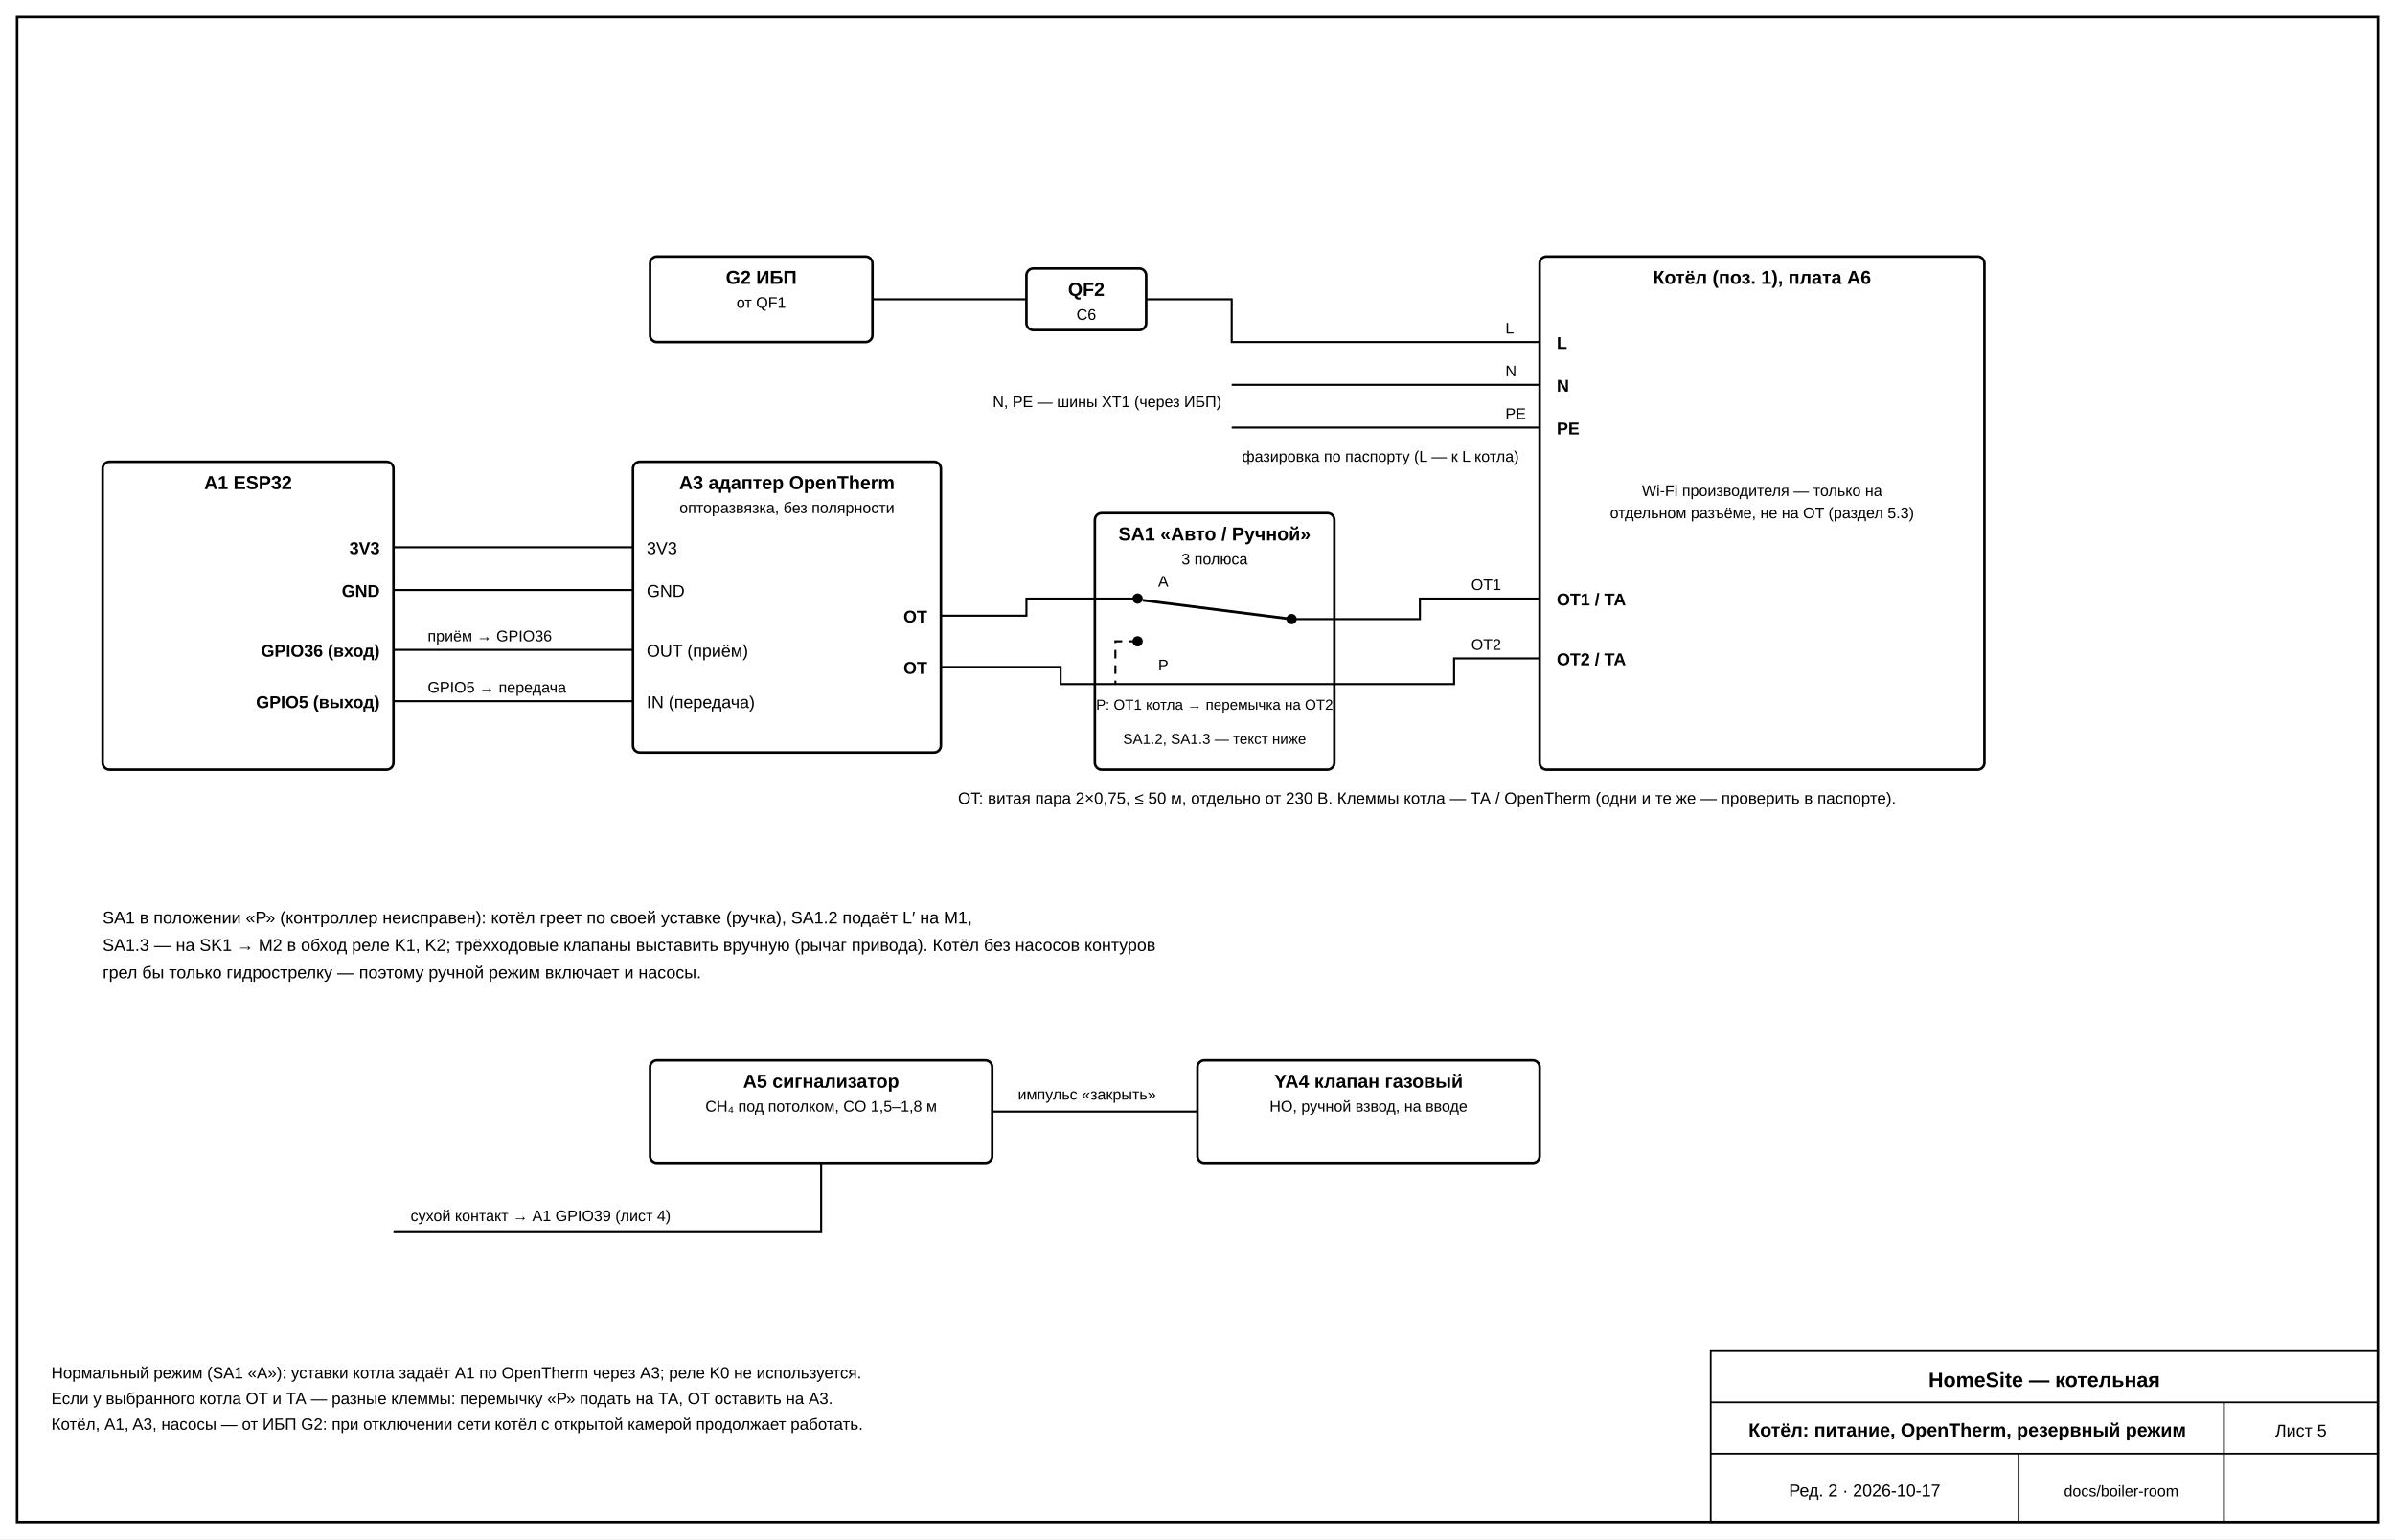
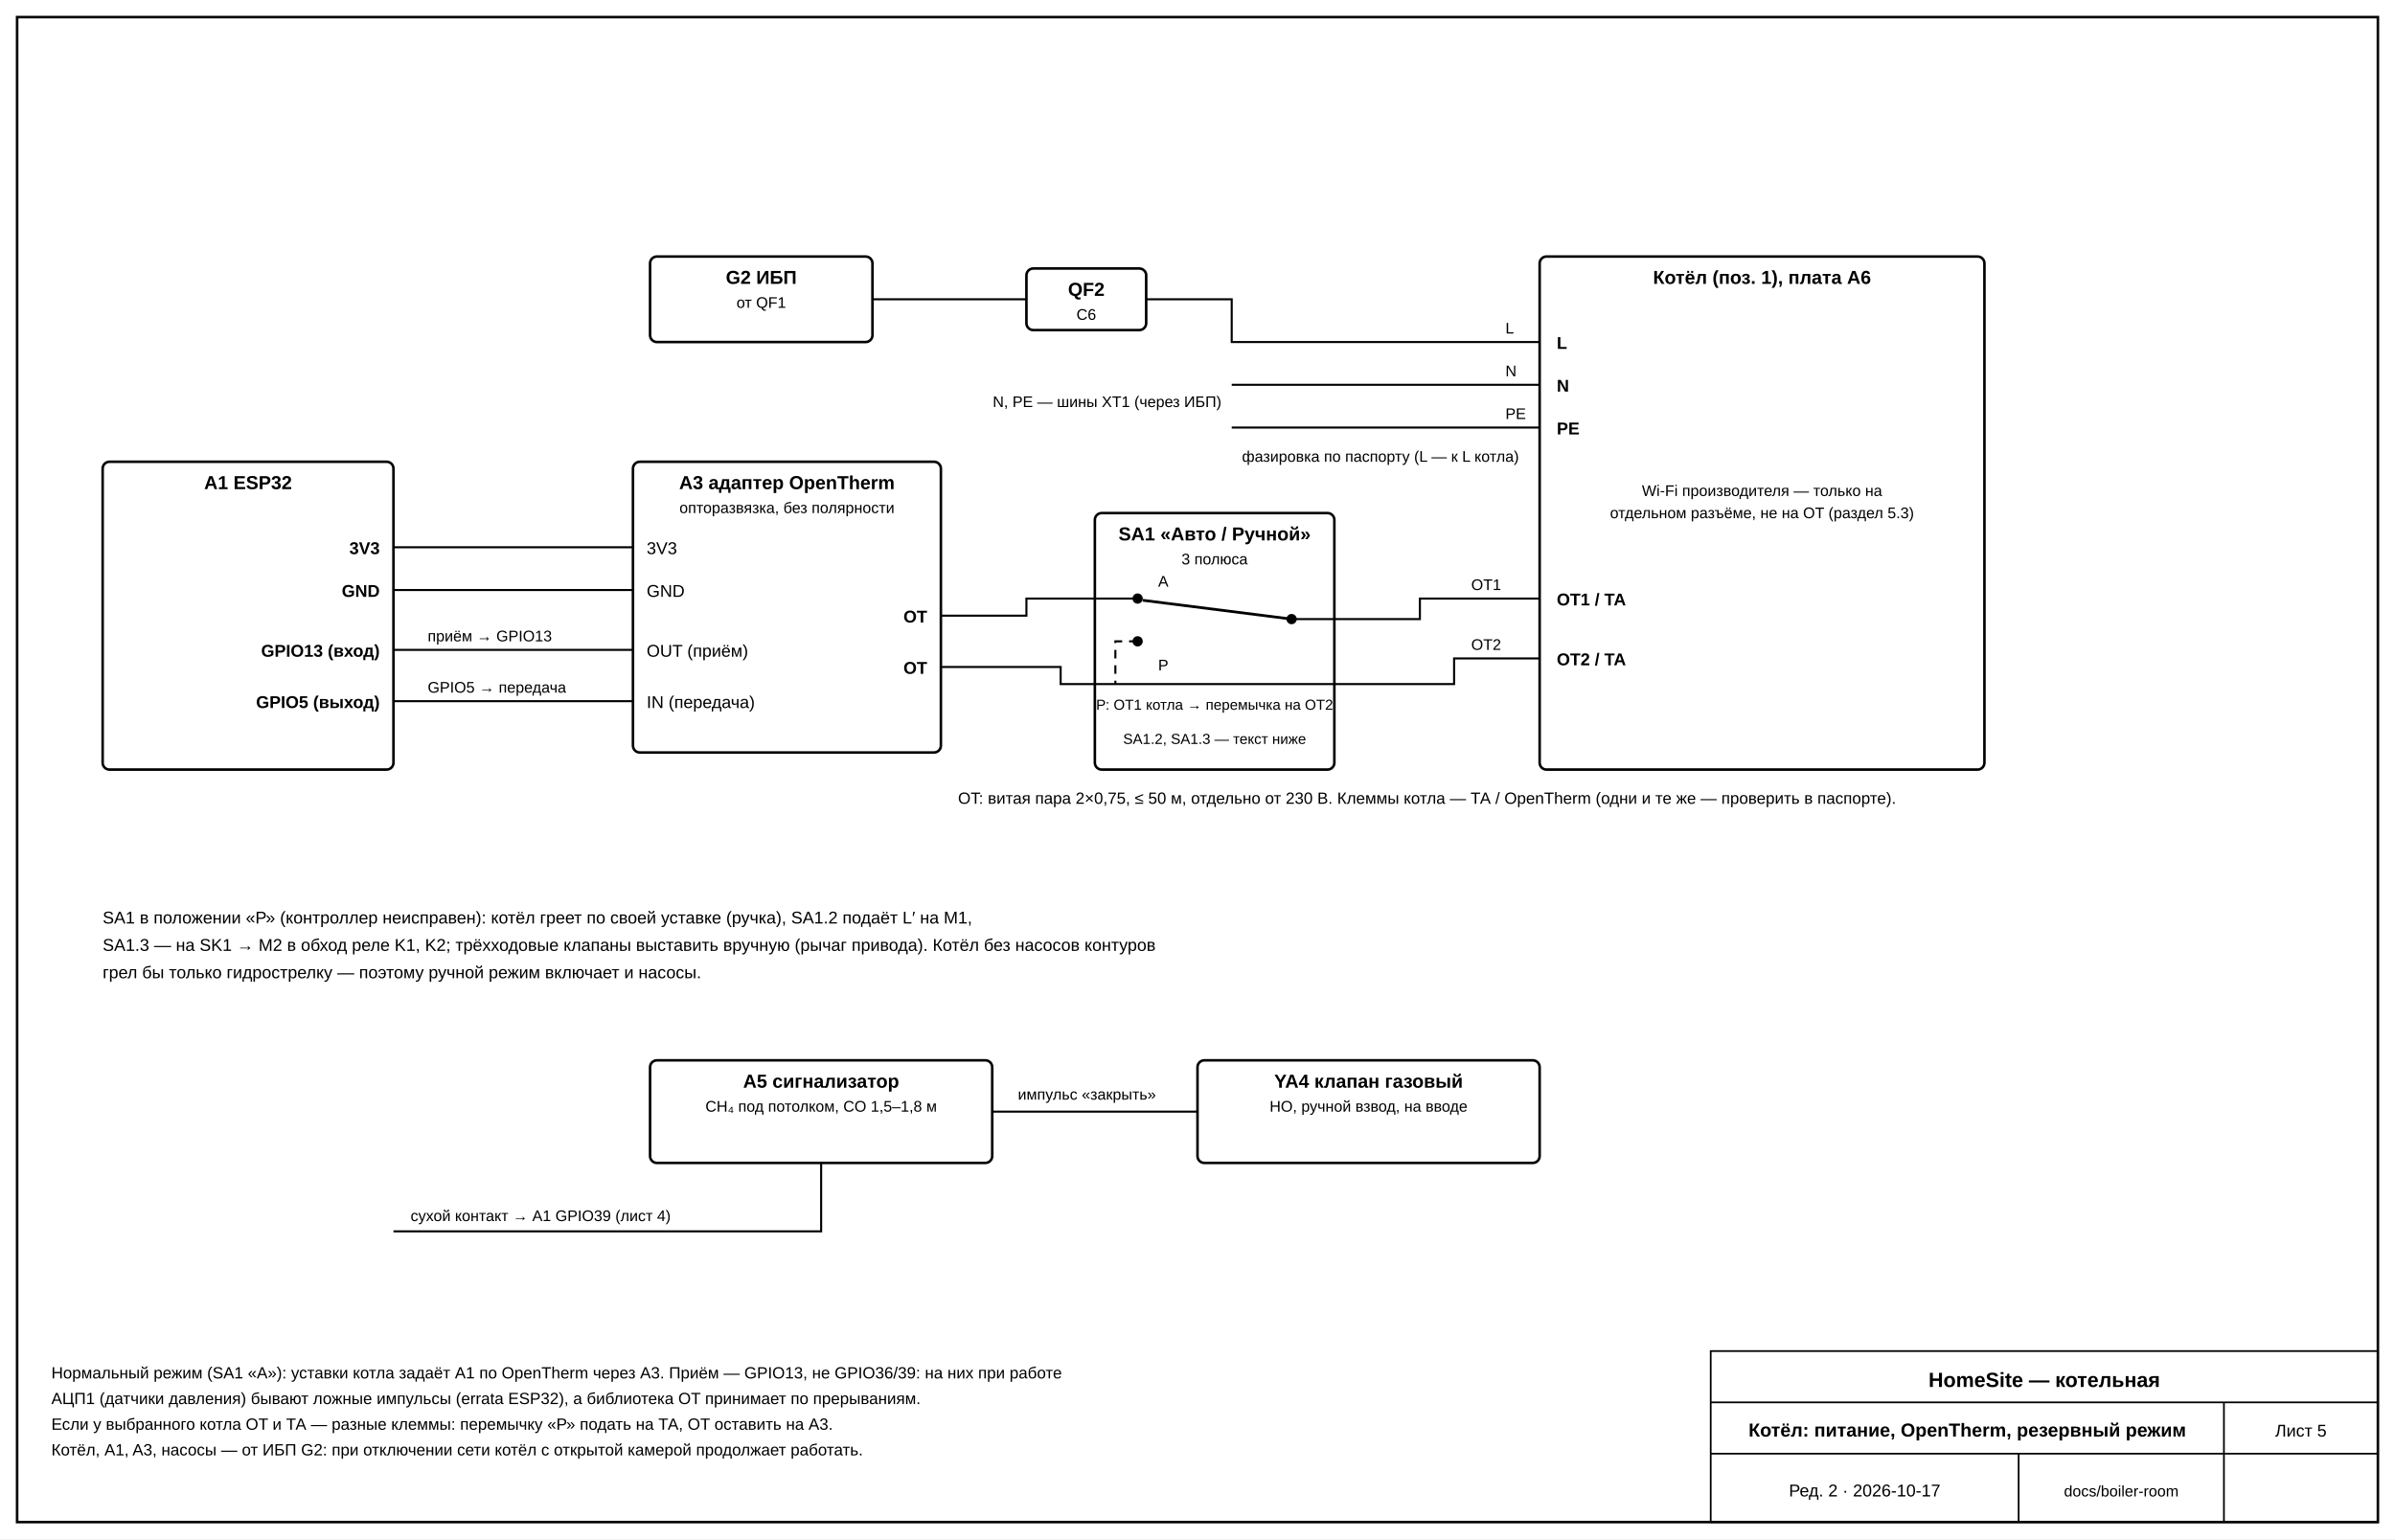
<svg xmlns="http://www.w3.org/2000/svg" viewBox="0 0 1400 900" width="1400" height="900" font-family="Arial, Helvetica, sans-serif">
  <rect width="1400" height="900" fill="#fff" />
  <g data-pos="50" data-ref="A1">
    <rect x="60" y="270" width="170" height="180" rx="4" fill="#fff" stroke="#000" stroke-width="1.5" />
    <text x="145.0" y="286" font-size="11" text-anchor="middle" font-weight="bold" fill="#000" stroke="none">A1 ESP32</text>
    <text x="222" y="324" font-size="10" text-anchor="end" font-weight="bold" fill="#000" stroke="none">3V3</text>
    <text x="222" y="349" font-size="10" text-anchor="end" font-weight="bold" fill="#000" stroke="none">GND</text>
-     <text x="222" y="384" font-size="10" text-anchor="end" font-weight="bold" fill="#000" stroke="none">GPIO36 (вход)</text>
+     <text x="222" y="384" font-size="10" text-anchor="end" font-weight="bold" fill="#000" stroke="none">GPIO13 (вход)</text>
    <text x="222" y="414" font-size="10" text-anchor="end" font-weight="bold" fill="#000" stroke="none">GPIO5 (выход)</text>
  </g>
  <g data-pos="52" data-ref="A3">
    <rect x="370" y="270" width="180" height="170" rx="4" fill="#fff" stroke="#000" stroke-width="1.5" />
    <text x="460.0" y="286" font-size="11" text-anchor="middle" font-weight="bold" fill="#000" stroke="none">A3 адаптер OpenTherm</text>
    <text x="460.0" y="300" font-size="9" text-anchor="middle" font-weight="normal" fill="#000" stroke="none">опторазвязка, без полярности</text>
    <text x="378" y="324" font-size="10" text-anchor="start" font-weight="normal" fill="#000" stroke="none">3V3</text>
    <text x="378" y="349" font-size="10" text-anchor="start" font-weight="normal" fill="#000" stroke="none">GND</text>
    <text x="378" y="384" font-size="10" text-anchor="start" font-weight="normal" fill="#000" stroke="none">OUT (приём)</text>
    <text x="378" y="414" font-size="10" text-anchor="start" font-weight="normal" fill="#000" stroke="none">IN (передача)</text>
    <text x="542" y="364" font-size="10" text-anchor="end" font-weight="bold" fill="#000" stroke="none">OT</text>
    <text x="542" y="394" font-size="10" text-anchor="end" font-weight="bold" fill="#000" stroke="none">OT</text>
  </g>
  <path d="M230,320 L370,320" fill="none" stroke="#000" stroke-width="1.2" />
  <path d="M230,345 L370,345" fill="none" stroke="#000" stroke-width="1.2" />
  <path d="M370,380 L230,380" fill="none" stroke="#000" stroke-width="1.2" />
-   <text x="250" y="375" font-size="9" text-anchor="start" font-weight="normal" fill="#000" stroke="none">приём → GPIO36</text>
+   <text x="250" y="375" font-size="9" text-anchor="start" font-weight="normal" fill="#000" stroke="none">приём → GPIO13</text>
  <path d="M230,410 L370,410" fill="none" stroke="#000" stroke-width="1.2" />
  <text x="250" y="405" font-size="9" text-anchor="start" font-weight="normal" fill="#000" stroke="none">GPIO5 → передача</text>
  <g data-pos="66" data-ref="SA1">
    <rect x="640" y="300" width="140" height="150" rx="4" fill="#fff" stroke="#000" stroke-width="1.5" />
    <text x="710.0" y="316" font-size="11" text-anchor="middle" font-weight="bold" fill="#000" stroke="none">SA1 «Авто / Ручной»</text>
    <text x="710.0" y="330" font-size="9" text-anchor="middle" font-weight="normal" fill="#000" stroke="none">3 полюса</text>
    <circle cx="665" cy="350" r="3" fill="#000" />
    <circle cx="665" cy="375" r="3" fill="#000" />
    <circle cx="755" cy="362" r="3" fill="#000" />
    <path d="M755,362 L668,351" stroke="#000" stroke-width="1.6" />
    <text x="677" y="343" font-size="9" text-anchor="start" font-weight="normal" fill="#000" stroke="none">А</text>
    <text x="677" y="392" font-size="9" text-anchor="start" font-weight="normal" fill="#000" stroke="none">Р</text>
    <text x="710" y="415" font-size="8.5" text-anchor="middle" font-weight="normal" fill="#000" stroke="none">Р: OT1 котла → перемычка на OT2</text>
    <text x="710" y="435" font-size="8.5" text-anchor="middle" font-weight="normal" fill="#000" stroke="none">SA1.2, SA1.3 — текст ниже</text>
  </g>
  <path d="M550,360 L600,360 L600,350 L665,350" fill="none" stroke="#000" stroke-width="1.2" />
  <path d="M665,375 L652,375 L652,400" fill="none" stroke="#000" stroke-width="1.2" stroke-dasharray="5 4" />
  <path d="M550,390 L620,390 L620,400 L850,400 L850,385 L900,385" fill="none" stroke="#000" stroke-width="1.2" />
  <text x="860" y="380" font-size="9" text-anchor="start" font-weight="normal" fill="#000" stroke="none">OT2</text>
  <path d="M755,362 L830,362 L830,350 L900,350" fill="none" stroke="#000" stroke-width="1.2" />
  <text x="860" y="345" font-size="9" text-anchor="start" font-weight="normal" fill="#000" stroke="none">OT1</text>
  <text x="560" y="470" font-size="9.5" text-anchor="start" font-weight="normal" fill="#000" stroke="none">OT: витая пара 2×0,75, ≤ 50 м, отдельно от 230 В. Клеммы котла — ТА / OpenTherm (одни и те же — проверить в паспорте).</text>
  <g data-pos="1" data-ref="A6">
    <rect x="900" y="150" width="260" height="300" rx="4" fill="#fff" stroke="#000" stroke-width="1.5" />
    <text x="1030.0" y="166" font-size="11" text-anchor="middle" font-weight="bold" fill="#000" stroke="none">Котёл (поз. 1), плата A6</text>
    <text x="910" y="204" font-size="10" text-anchor="start" font-weight="bold" fill="#000" stroke="none">L</text>
    <text x="910" y="229" font-size="10" text-anchor="start" font-weight="bold" fill="#000" stroke="none">N</text>
    <text x="910" y="254" font-size="10" text-anchor="start" font-weight="bold" fill="#000" stroke="none">PE</text>
    <text x="910" y="354" font-size="10" text-anchor="start" font-weight="bold" fill="#000" stroke="none">OT1 / ТА</text>
    <text x="910" y="389" font-size="10" text-anchor="start" font-weight="bold" fill="#000" stroke="none">OT2 / ТА</text>
    <text x="1030" y="290" font-size="9" text-anchor="middle" font-weight="normal" fill="#000" stroke="none">Wi‑Fi производителя — только на</text>
    <text x="1030" y="303" font-size="9" text-anchor="middle" font-weight="normal" fill="#000" stroke="none">отдельном разъёме, не на OT (раздел 5.3)</text>
  </g>
  <g data-pos="64" data-ref="G2">
    <rect x="380" y="150" width="130" height="50" rx="4" fill="#fff" stroke="#000" stroke-width="1.5" />
    <text x="445.0" y="166" font-size="11" text-anchor="middle" font-weight="bold" fill="#000" stroke="none">G2 ИБП</text>
    <text x="445.0" y="180" font-size="9" text-anchor="middle" font-weight="normal" fill="#000" stroke="none">от QF1</text>
  </g>
  <path d="M510,175 L600,175" fill="none" stroke="#000" stroke-width="1.2" />
  <g data-pos="60" data-ref="QF2">
    <rect x="600" y="157" width="70" height="36" rx="4" fill="#fff" stroke="#000" stroke-width="1.5" />
    <text x="635.0" y="173" font-size="11" text-anchor="middle" font-weight="bold" fill="#000" stroke="none">QF2</text>
    <text x="635.0" y="187" font-size="9" text-anchor="middle" font-weight="normal" fill="#000" stroke="none">C6</text>
  </g>
  <path d="M670,175 L720,175 L720,200 L900,200" fill="none" stroke="#000" stroke-width="1.2" />
  <text x="880" y="195" font-size="9" text-anchor="start" font-weight="normal" fill="#000" stroke="none">L</text>
  <path d="M720,225 L900,225" fill="none" stroke="#000" stroke-width="1.2" />
  <text x="880" y="220" font-size="9" text-anchor="start" font-weight="normal" fill="#000" stroke="none">N</text>
  <path d="M720,250 L900,250" fill="none" stroke="#000" stroke-width="1.2" />
  <text x="880" y="245" font-size="9" text-anchor="start" font-weight="normal" fill="#000" stroke="none">PE</text>
  <text x="714" y="238" font-size="9" text-anchor="end" font-weight="normal" fill="#000" stroke="none">N, PE — шины XT1 (через ИБП)</text>
  <text x="726" y="270" font-size="9" text-anchor="start" font-weight="normal" fill="#000" stroke="none">фазировка по паспорту (L — к L котла)</text>
  <text x="60" y="540" font-size="10" text-anchor="start" font-weight="normal" fill="#000" stroke="none">SA1 в положении «Р» (контроллер неисправен): котёл греет по своей уставке (ручка), SA1.2 подаёт L′ на M1,</text>
  <text x="60" y="556" font-size="10" text-anchor="start" font-weight="normal" fill="#000" stroke="none">SA1.3 — на SK1 → M2 в обход реле K1, K2; трёхходовые клапаны выставить вручную (рычаг привода). Котёл без насосов контуров</text>
  <text x="60" y="572" font-size="10" text-anchor="start" font-weight="normal" fill="#000" stroke="none">грел бы только гидрострелку — поэтому ручной режим включает и насосы.</text>
  <g data-pos="61" data-ref="A5">
    <rect x="380" y="620" width="200" height="60" rx="4" fill="#fff" stroke="#000" stroke-width="1.5" />
    <text x="480.0" y="636" font-size="11" text-anchor="middle" font-weight="bold" fill="#000" stroke="none">A5 сигнализатор</text>
    <text x="480.0" y="650" font-size="9" text-anchor="middle" font-weight="normal" fill="#000" stroke="none">CH₄ под потолком, CO 1,5–1,8 м</text>
  </g>
  <g data-pos="33" data-ref="YA4">
    <rect x="700" y="620" width="200" height="60" rx="4" fill="#fff" stroke="#000" stroke-width="1.5" />
    <text x="800.0" y="636" font-size="11" text-anchor="middle" font-weight="bold" fill="#000" stroke="none">YA4 клапан газовый</text>
    <text x="800.0" y="650" font-size="9" text-anchor="middle" font-weight="normal" fill="#000" stroke="none">НО, ручной взвод, на вводе</text>
  </g>
  <path d="M580,650 L700,650" fill="none" stroke="#000" stroke-width="1.2" />
  <text x="595" y="643" font-size="9" text-anchor="start" font-weight="normal" fill="#000" stroke="none">импульс «закрыть»</text>
  <path d="M480,680 L480,720 L230,720" fill="none" stroke="#000" stroke-width="1.2" />
  <text x="240" y="714" font-size="9" text-anchor="start" font-weight="normal" fill="#000" stroke="none">сухой контакт → A1 GPIO39 (лист 4)</text>
-   <text x="30" y="806" font-size="9.5" text-anchor="start" font-weight="normal" fill="#000" stroke="none">Нормальный режим (SA1 «А»): уставки котла задаёт A1 по OpenTherm через A3; реле K0 не используется.</text>
-   <text x="30" y="821" font-size="9.5" text-anchor="start" font-weight="normal" fill="#000" stroke="none">Если у выбранного котла OT и ТА — разные клеммы: перемычку «Р» подать на ТА, OT оставить на A3.</text>
-   <text x="30" y="836" font-size="9.5" text-anchor="start" font-weight="normal" fill="#000" stroke="none">Котёл, A1, A3, насосы — от ИБП G2: при отключении сети котёл с открытой камерой продолжает работать.</text>
+   <text x="30" y="806" font-size="9.5" text-anchor="start" font-weight="normal" fill="#000" stroke="none">Нормальный режим (SA1 «А»): уставки котла задаёт A1 по OpenTherm через A3. Приём — GPIO13, не GPIO36/39: на них при работе</text>
+   <text x="30" y="821" font-size="9.5" text-anchor="start" font-weight="normal" fill="#000" stroke="none">АЦП1 (датчики давления) бывают ложные импульсы (errata ESP32), а библиотека OT принимает по прерываниям.</text>
+   <text x="30" y="836" font-size="9.5" text-anchor="start" font-weight="normal" fill="#000" stroke="none">Если у выбранного котла OT и ТА — разные клеммы: перемычку «Р» подать на ТА, OT оставить на A3.</text>
+   <text x="30" y="851" font-size="9.5" text-anchor="start" font-weight="normal" fill="#000" stroke="none">Котёл, A1, A3, насосы — от ИБП G2: при отключении сети котёл с открытой камерой продолжает работать.</text>
  <rect x="10" y="10" width="1380" height="880" fill="none" stroke="#000" stroke-width="1.5" />
  <g stroke="#000" stroke-width="1" fill="none">
    <rect x="1000" y="790" width="390" height="100" />
    <path d="M1000,820 H1390 M1000,850 H1390 M1300,820 V890 M1180,850 V890" />
  </g>
  <text x="1195" y="811" font-size="12" text-anchor="middle" font-weight="bold" fill="#000" stroke="none">HomeSite — котельная</text>
  <text x="1150" y="840" font-size="11" text-anchor="middle" font-weight="bold" fill="#000" stroke="none">Котёл: питание, OpenTherm, резервный режим</text>
  <text x="1345" y="840" font-size="10" text-anchor="middle" font-weight="normal" fill="#000" stroke="none">Лист 5</text>
  <text x="1090" y="875" font-size="10" text-anchor="middle" font-weight="normal" fill="#000" stroke="none">Ред. 2 · 2026-10-17</text>
  <text x="1240" y="875" font-size="9" text-anchor="middle" font-weight="normal" fill="#000" stroke="none">docs/boiler-room</text>
</svg>
